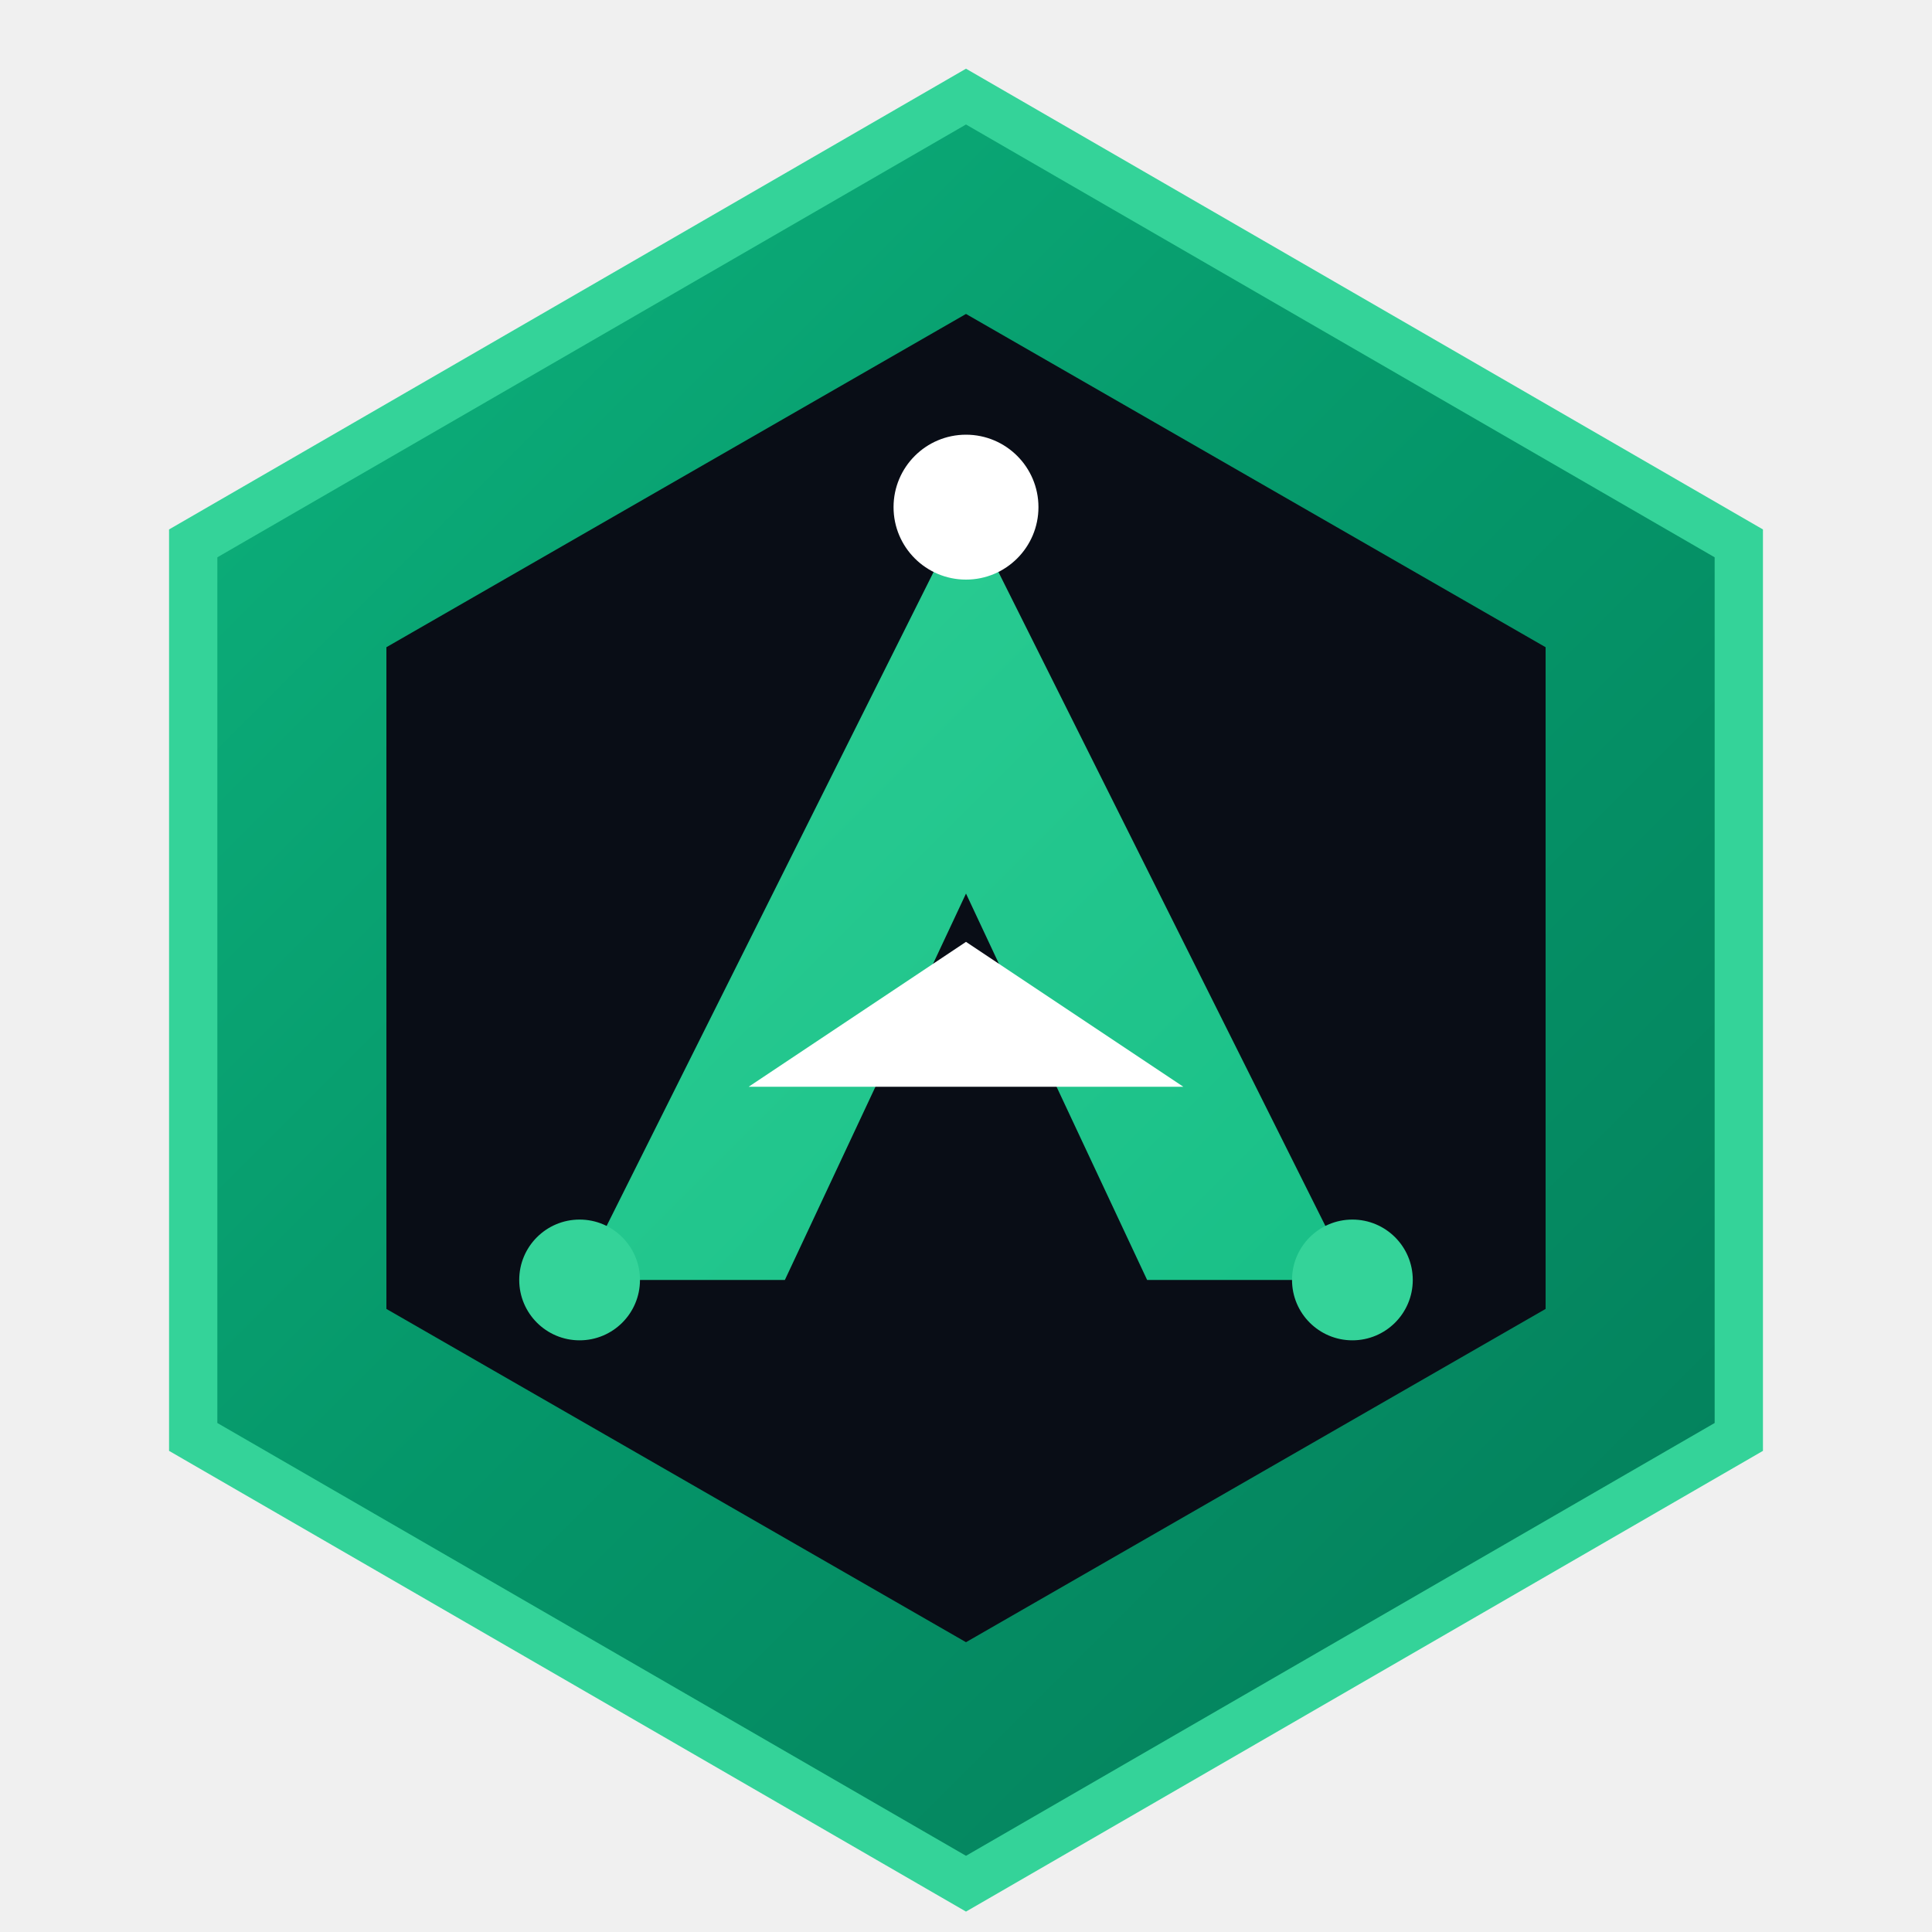
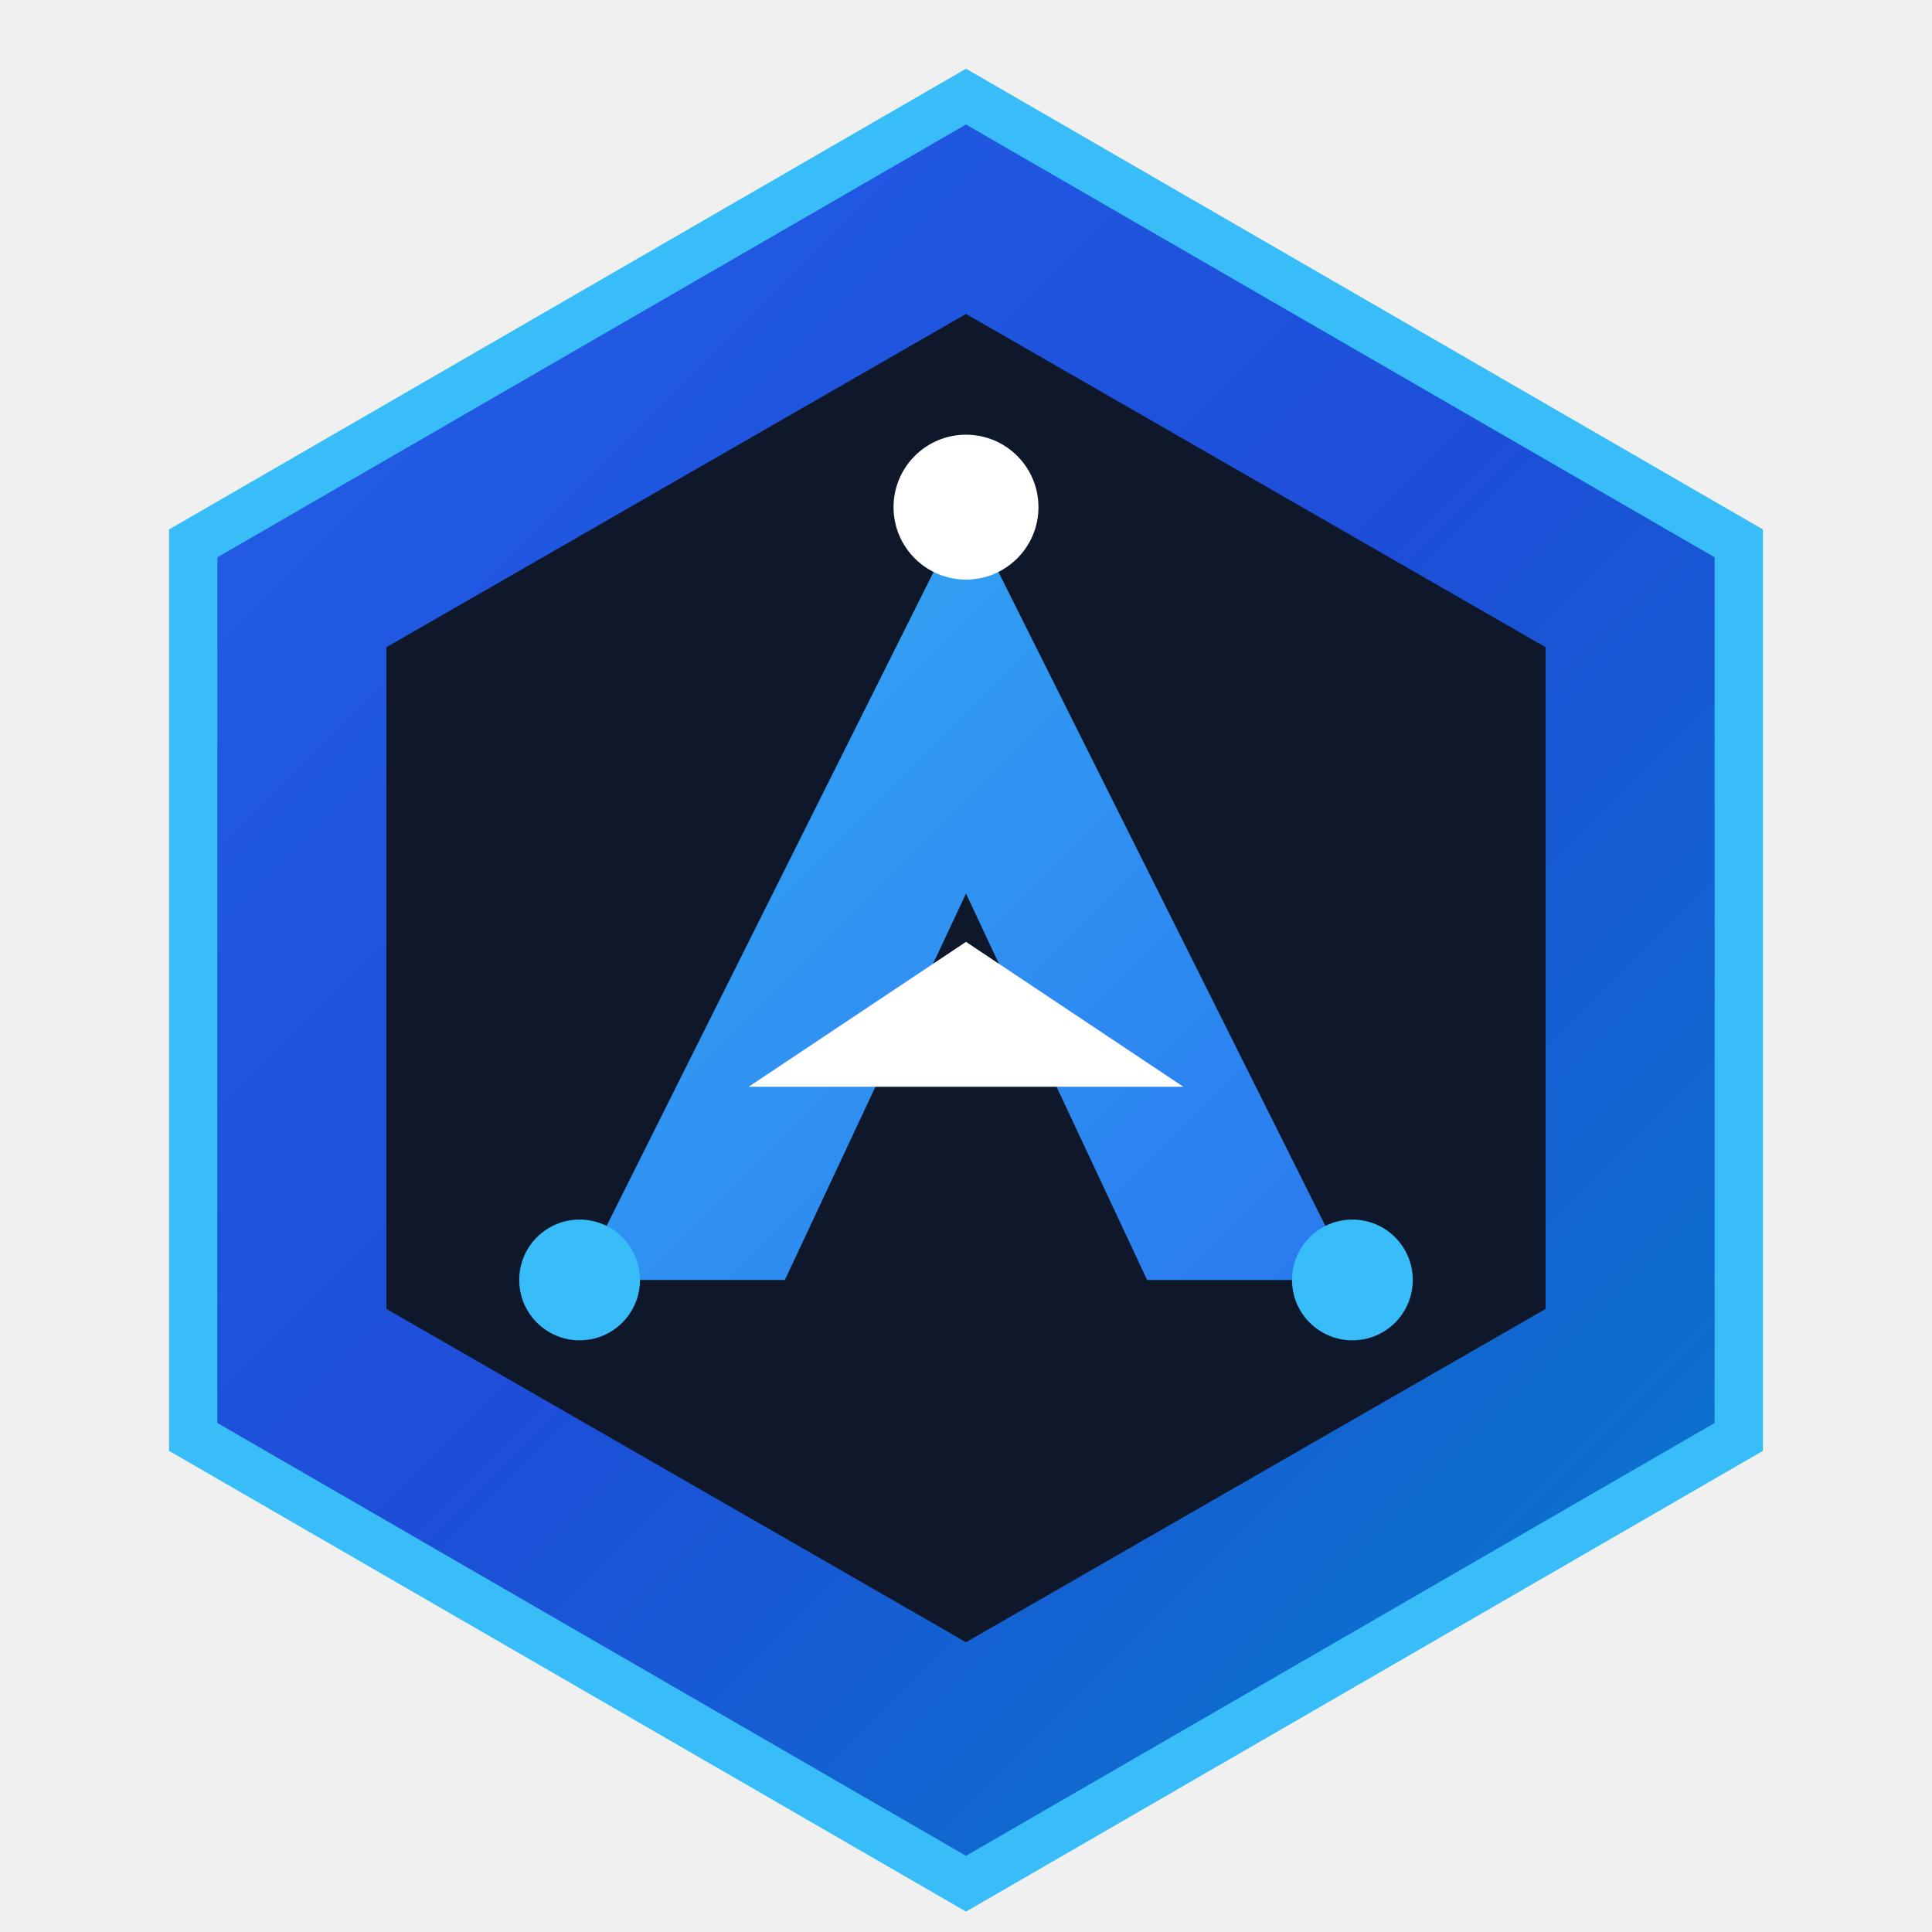
<svg xmlns="http://www.w3.org/2000/svg" viewBox="0 0 80 80" fill="none">
  <defs>
    <linearGradient id="favGrad" x1="0" y1="0" x2="80" y2="80" gradientUnits="userSpaceOnUse">
-       <stop offset="0%" stop-color="#10b981" />
-       <stop offset="50%" stop-color="#059669" />
-       <stop offset="100%" stop-color="#047857" />
+       <stop offset="0%" stop-color="#2563eb" />
+       <stop offset="50%" stop-color="#1d4ed8" />
+       <stop offset="100%" stop-color="#0284c7" />
    </linearGradient>
    <linearGradient id="favAccent" x1="12" y1="12" x2="68" y2="68" gradientUnits="userSpaceOnUse">
-       <stop offset="0%" stop-color="#34d399" />
-       <stop offset="100%" stop-color="#10b981" />
+       <stop offset="0%" stop-color="#38bdf8" />
+       <stop offset="100%" stop-color="#2563eb" />
    </linearGradient>
  </defs>
-   <path d="M40 4L72 22.5V59.5L40 78L8 59.5V22.5L40 4Z" fill="url(#favGrad)" stroke="#34d399" stroke-width="2" />
-   <path d="M40 13L64 26.8V54.2L40 68L16 54.2V26.8L40 13Z" fill="#090d16" />
+   <path d="M40 4L72 22.5V59.5L40 78L8 59.5V22.5L40 4Z" fill="url(#favGrad)" stroke="#38bdf8" stroke-width="2" />
+   <path d="M40 13L64 26.8V54.2L40 68L16 54.2V26.8L40 13Z" fill="#0f172a" />
  <path d="M40 21L56 53H47.5L40 37L32.5 53H24L40 21Z" fill="url(#favAccent)" />
  <path d="M31 45H49L40 39L31 45Z" fill="#ffffff" />
  <circle cx="40" cy="21" r="3" fill="#ffffff" />
-   <circle cx="24" cy="53" r="2.5" fill="#34d399" />
-   <circle cx="56" cy="53" r="2.5" fill="#34d399" />
+   <circle cx="24" cy="53" r="2.5" fill="#38bdf8" />
+   <circle cx="56" cy="53" r="2.5" fill="#38bdf8" />
</svg>
